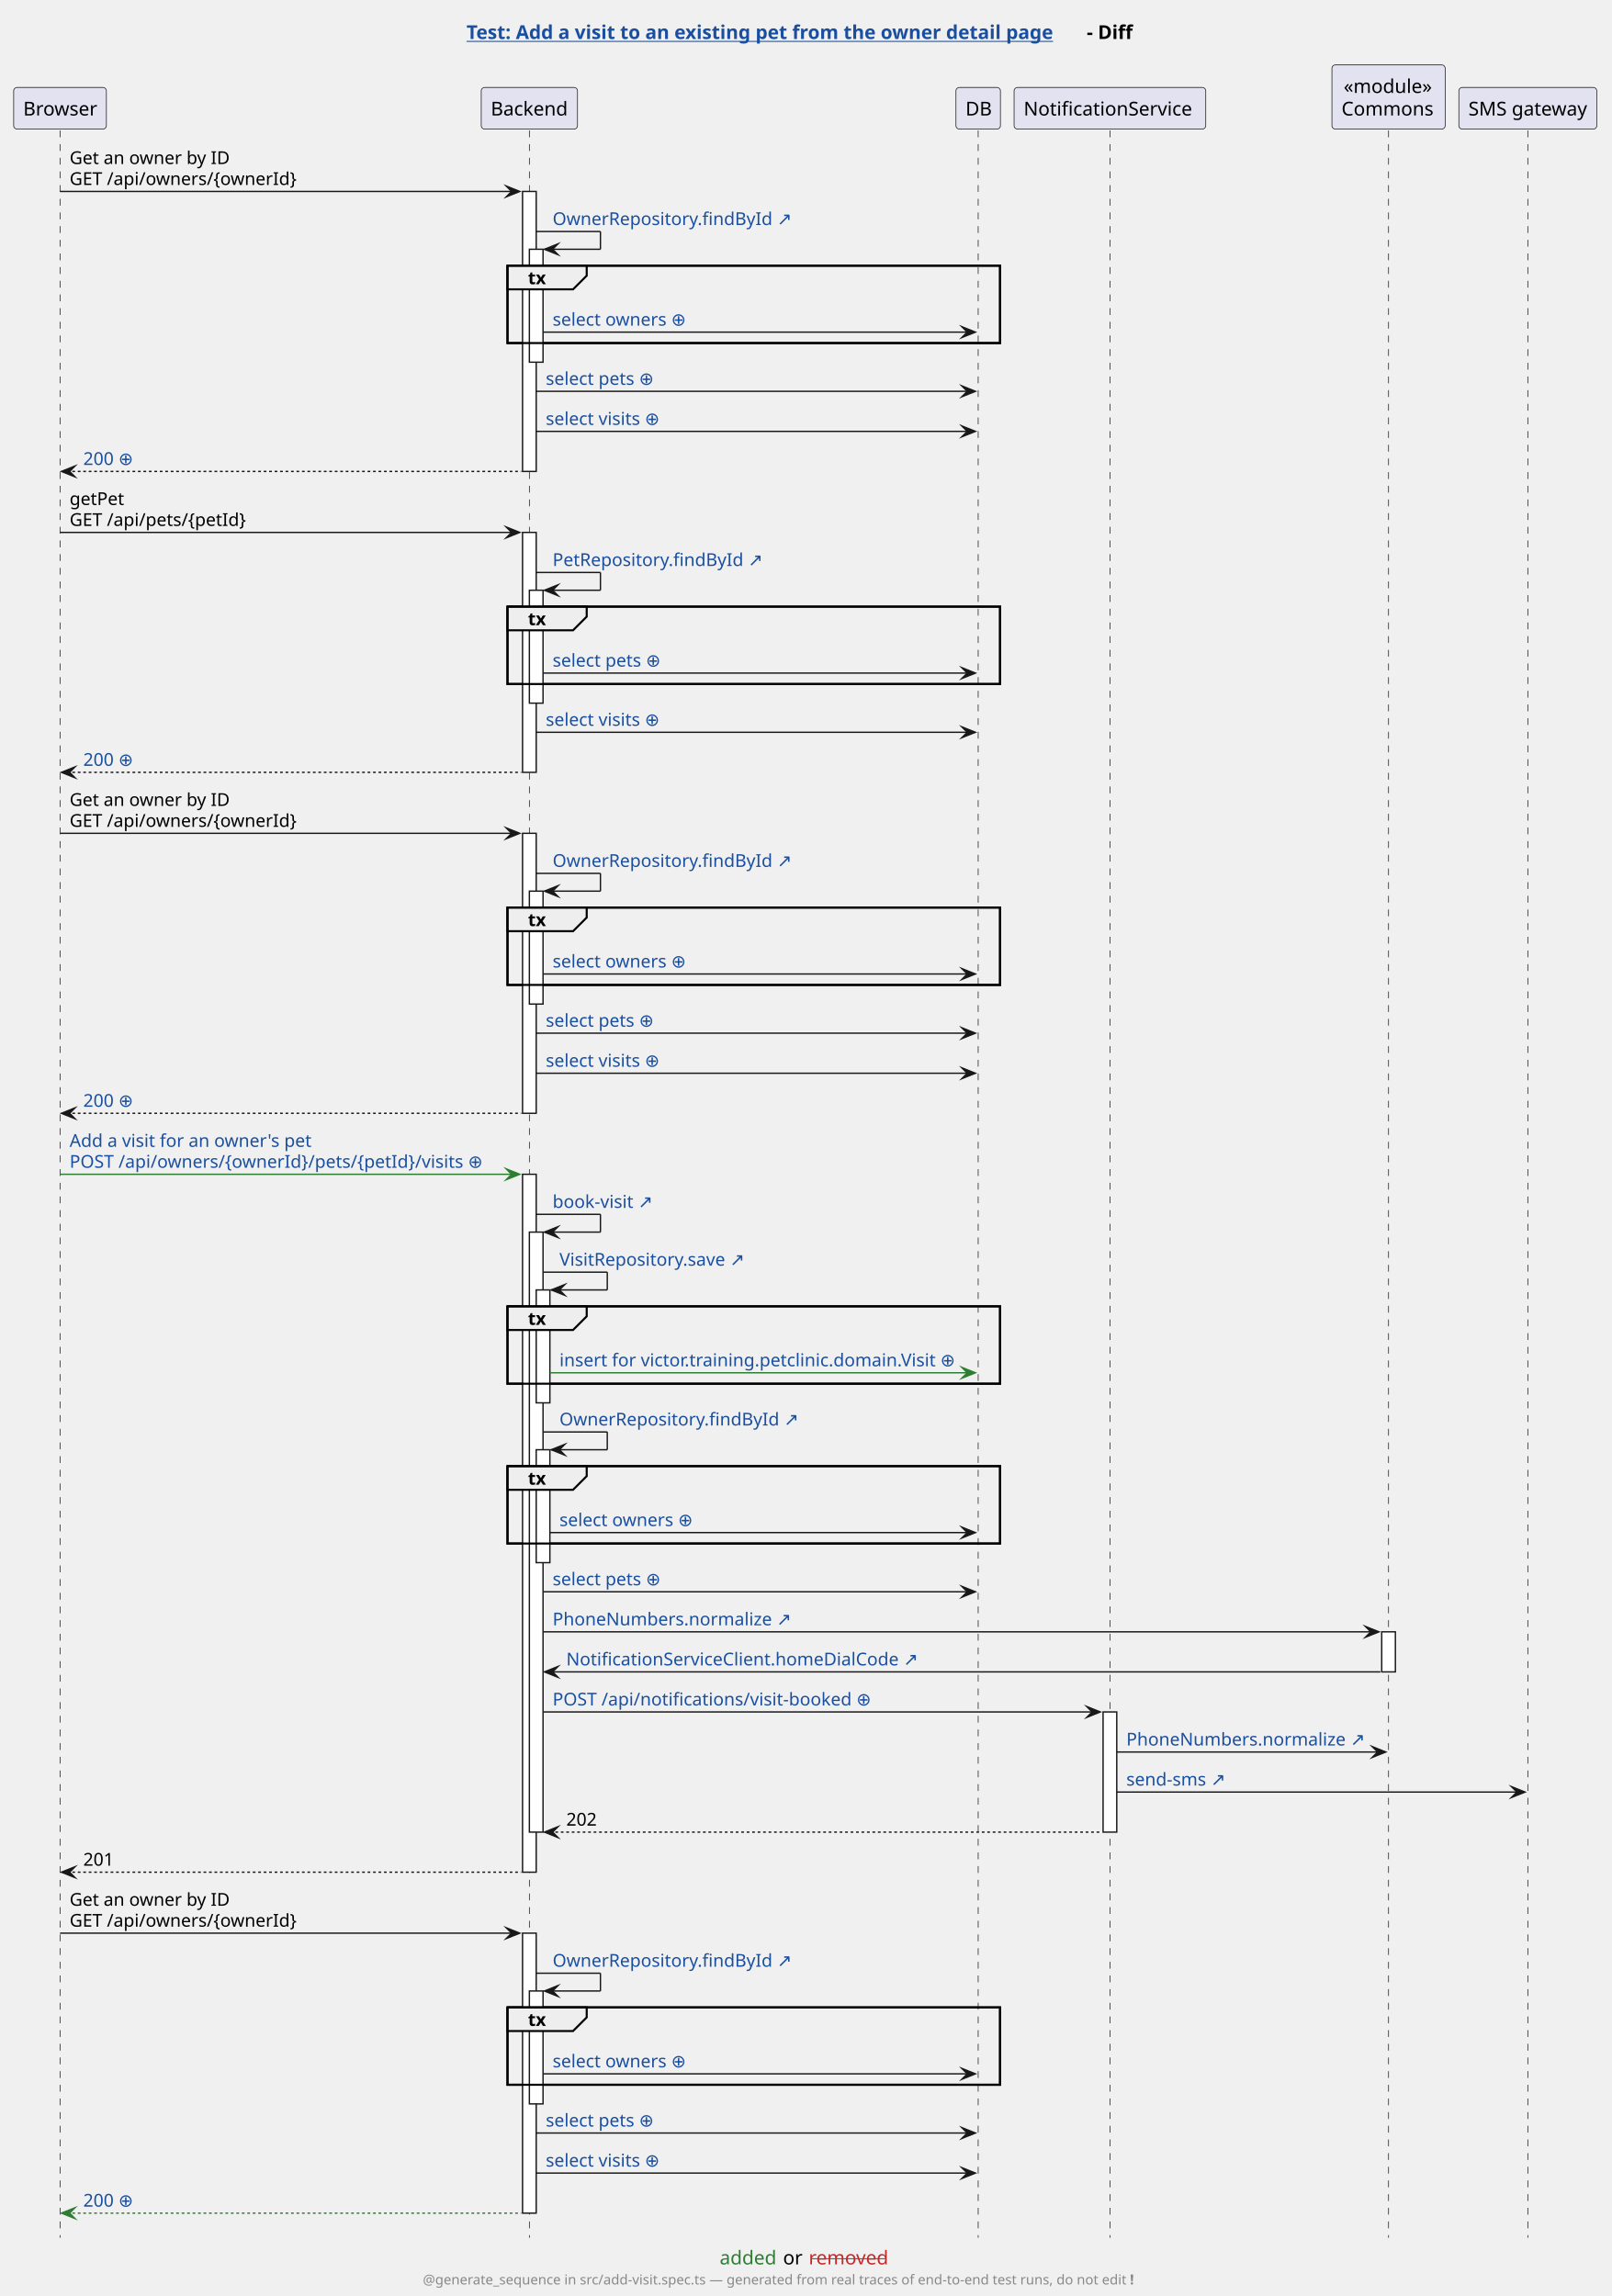
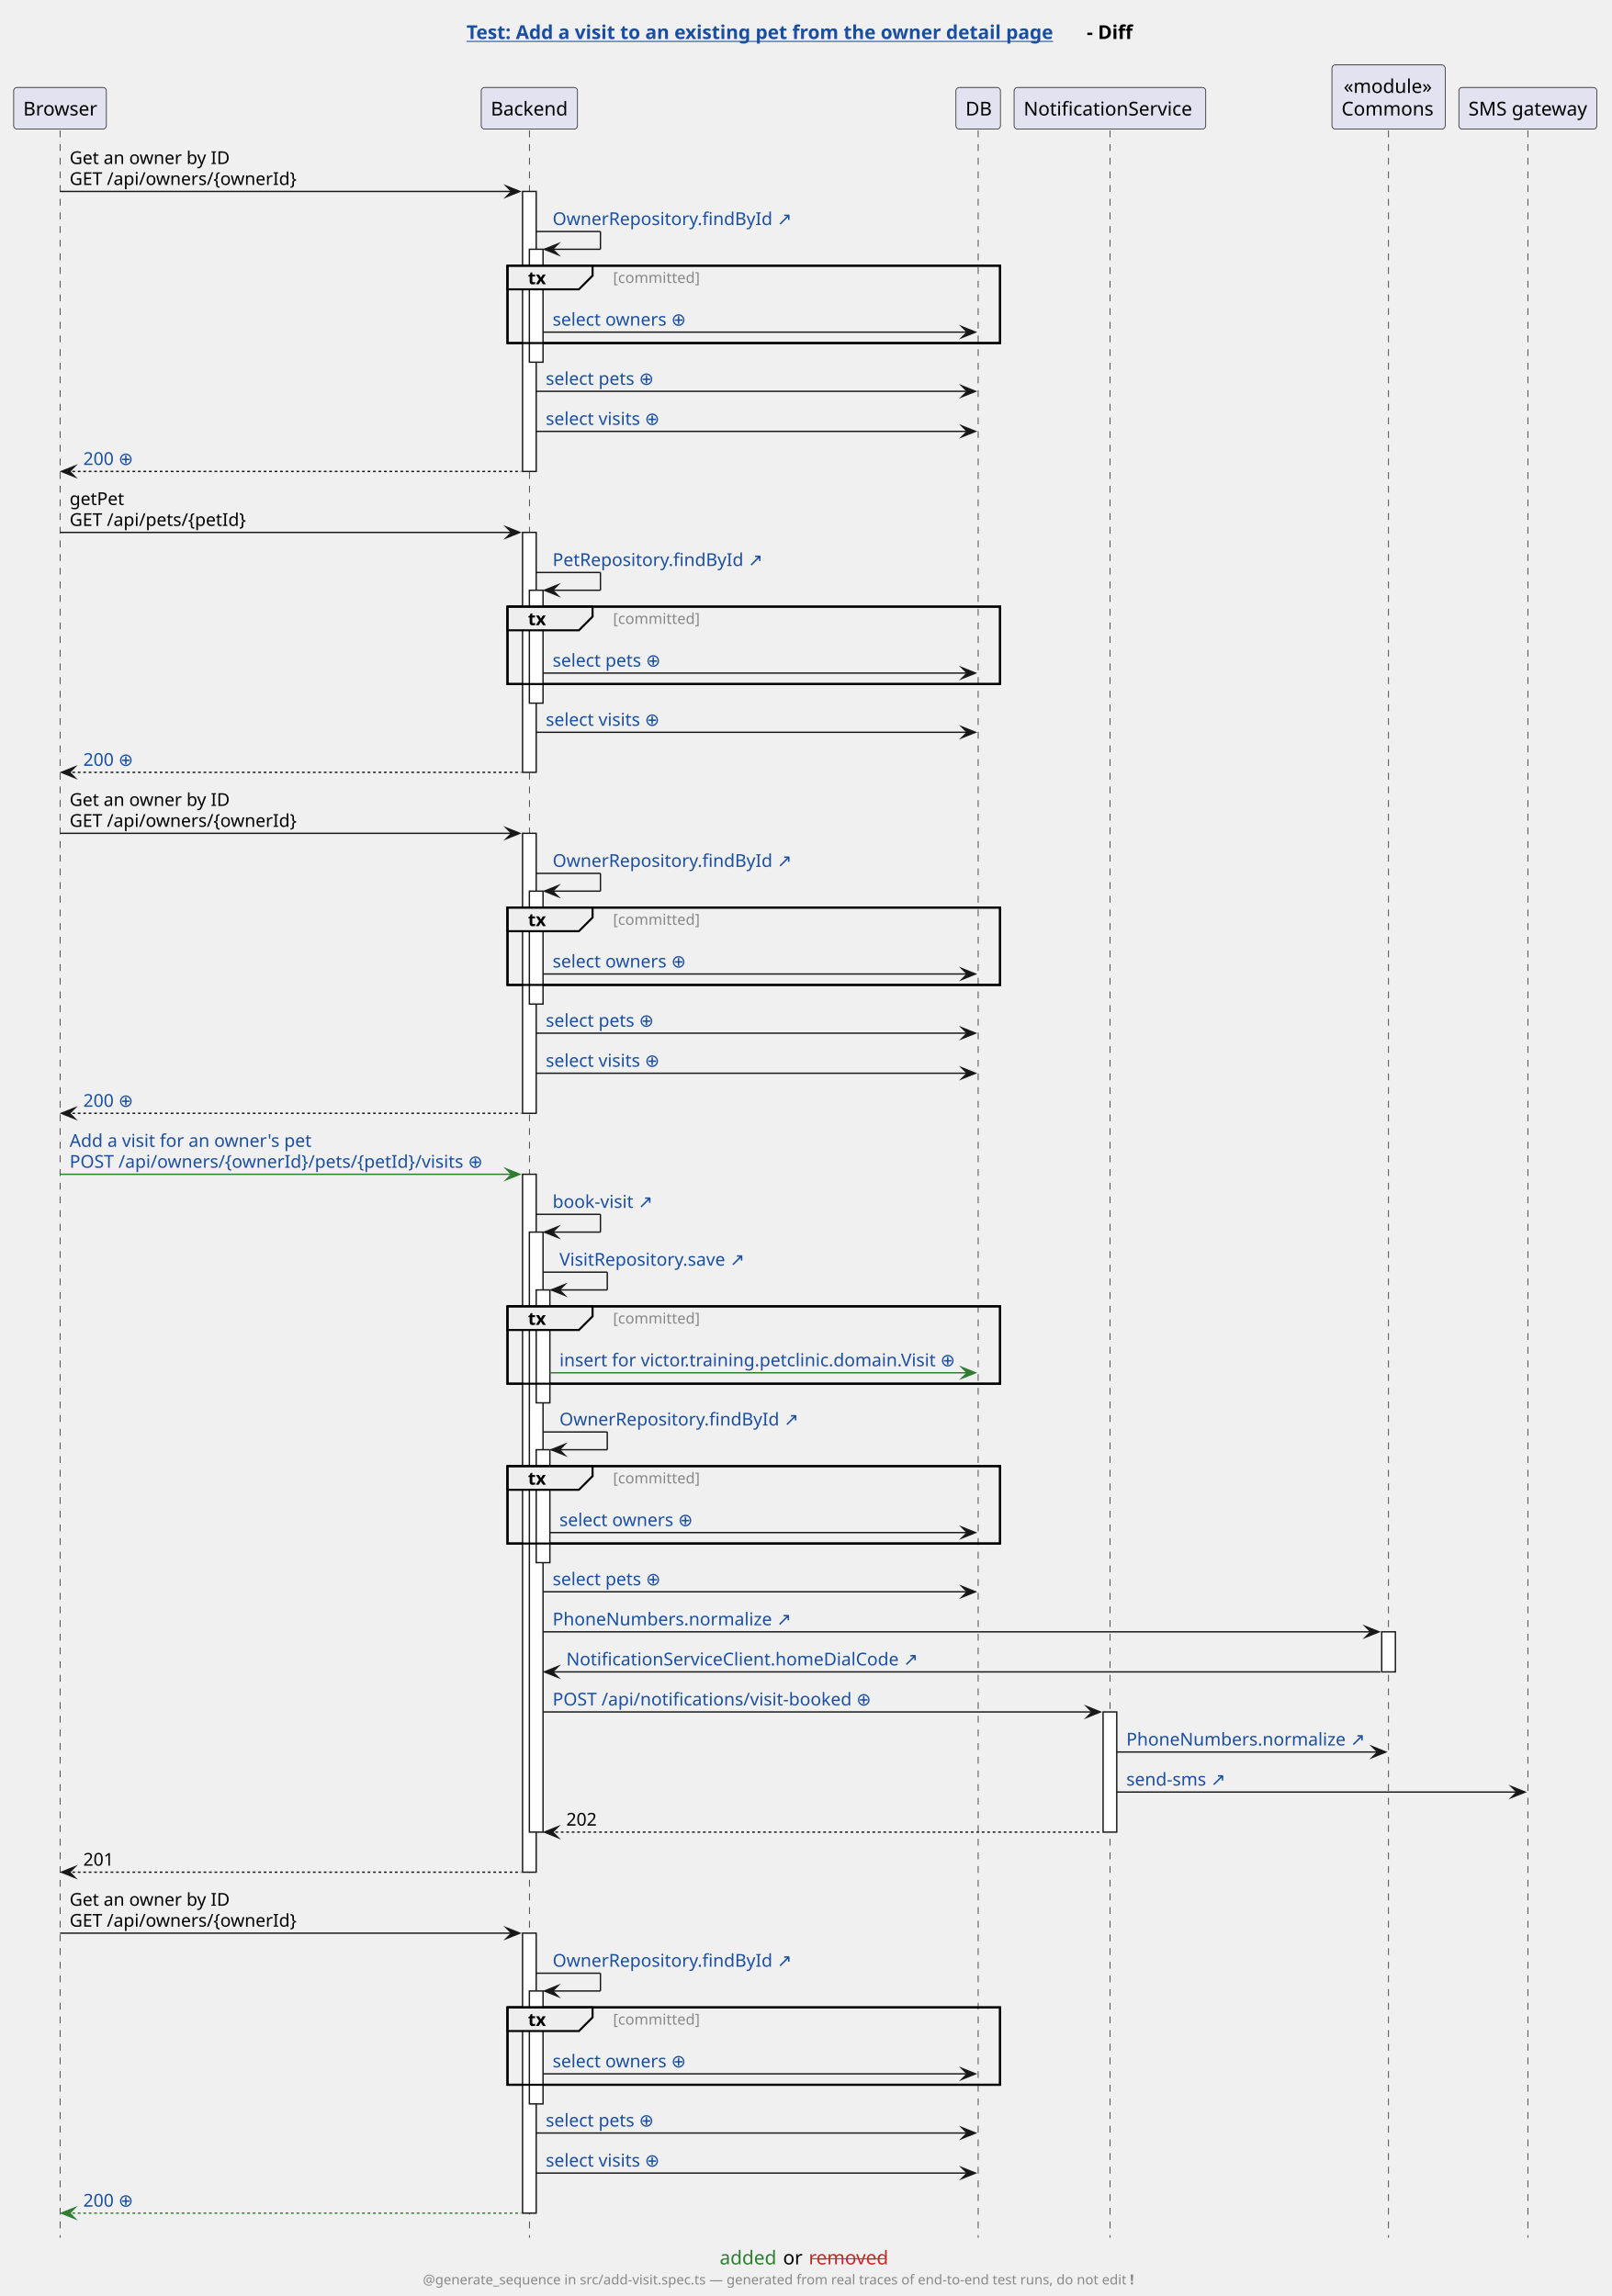
<svg xmlns="http://www.w3.org/2000/svg" xmlns:xlink="http://www.w3.org/1999/xlink" version="1.1" data-diagram-type="SEQUENCE" style="width:1179px;height:1680px;background:#FFFFFF;" width="1179px" height="1680px" viewBox="0 0 1179 1680" zoomAndPan="magnify" preserveAspectRatio="none" contentStyleType="text/css">
  <defs />
  <g font-family="sans-serif" lengthAdjust="spacing">
-     <g class="title" data-source-line="5">
+     <g class="title" data-source-line="7">
      <a target="_top" href="src://petclinic-test/src/add-visit.spec.ts:34" xlink:href="src://petclinic-test/src/add-visit.spec.ts:34" xlink:type="simple" xlink:actuate="onRequest" xlink:show="new" title="Click to open the test" xlink:title="Click to open the test">
        <text x="341.318" y="28.535" fill="#1A4FA0" font-size="14" textLength="449.142" font-weight="700" text-decoration="underline">Test: Add a visit to an existing pet from the owner detail page</text>
      </a>
      <text x="795.074" y="28.535" fill="#000" font-size="14" textLength="40.817" font-weight="700">- Diff</text>
    </g>
    <rect x="371.297" y="194.396" width="360.351" height="56.621" fill="none" style="stroke:#000;stroke-width:1.5;" />
    <rect x="371.297" y="443.881" width="360.351" height="56.621" fill="none" style="stroke:#000;stroke-width:1.5;" />
    <rect x="371.297" y="664.055" width="360.351" height="56.621" fill="none" style="stroke:#000;stroke-width:1.5;" />
    <rect x="371.297" y="955.85" width="360.351" height="56.621" fill="none" style="stroke:#000;stroke-width:1.5;" />
    <rect x="371.297" y="1072.781" width="360.351" height="56.621" fill="none" style="stroke:#000;stroke-width:1.5;" />
    <rect x="371.297" y="1468.818" width="360.351" height="56.621" fill="none" style="stroke:#000;stroke-width:1.5;" />
-     <g class="participant-lifeline" data-qualified-name="Browser" data-entity-uid="part1" id="part1-lifeline" data-source-line="7">
+     <g class="participant-lifeline" data-qualified-name="Browser" data-entity-uid="part1" id="part1-lifeline" data-source-line="9">
      <g>
        <rect x="40.417" y="95.465" width="8" height="1541.906" fill="#000" fill-opacity="0" />
        <line x1="43.917" y1="95.465" x2="43.917" y2="1637.371" style="stroke:#181818;stroke-width:0.5;stroke-dasharray:5,5;" />
      </g>
    </g>
-     <g class="participant-lifeline" data-qualified-name="Backend" data-entity-uid="part2" id="part2-lifeline" data-source-line="8">
+     <g class="participant-lifeline" data-qualified-name="Backend" data-entity-uid="part2" id="part2-lifeline" data-source-line="10">
      <g>
        <rect x="383.797" y="95.465" width="8" height="1541.906" fill="#000" fill-opacity="0" />
        <line x1="387.297" y1="95.465" x2="387.297" y2="1637.371" style="stroke:#181818;stroke-width:0.5;stroke-dasharray:5,5;" />
      </g>
    </g>
    <g>
      <rect x="382.297" y="140.086" width="10" height="204.863" fill="#FFF" style="stroke:#181818;stroke-width:1;" />
    </g>
    <g>
      <rect x="382.297" y="389.57" width="10" height="175.553" fill="#FFF" style="stroke:#181818;stroke-width:1;" />
    </g>
    <g>
      <rect x="382.297" y="609.744" width="10" height="204.863" fill="#FFF" style="stroke:#181818;stroke-width:1;" />
    </g>
    <g>
      <rect x="382.297" y="859.229" width="10" height="510.658" fill="#FFF" style="stroke:#181818;stroke-width:1;" />
    </g>
    <g>
      <rect x="382.297" y="1414.508" width="10" height="204.863" fill="#FFF" style="stroke:#181818;stroke-width:1;" />
    </g>
    <g>
      <rect x="387.297" y="182.396" width="10" height="82.621" fill="#FFF" style="stroke:#181818;stroke-width:1;" />
    </g>
    <g>
      <rect x="387.297" y="431.881" width="10" height="82.621" fill="#FFF" style="stroke:#181818;stroke-width:1;" />
    </g>
    <g>
      <rect x="387.297" y="652.055" width="10" height="82.621" fill="#FFF" style="stroke:#181818;stroke-width:1;" />
    </g>
    <g>
      <rect x="387.297" y="901.539" width="10" height="439.037" fill="#FFF" style="stroke:#181818;stroke-width:1;" />
    </g>
    <g>
      <rect x="387.297" y="1456.818" width="10" height="82.621" fill="#FFF" style="stroke:#181818;stroke-width:1;" />
    </g>
    <g>
      <rect x="392.297" y="943.85" width="10" height="82.621" fill="#FFF" style="stroke:#181818;stroke-width:1;" />
    </g>
    <g>
      <rect x="392.297" y="1060.781" width="10" height="82.621" fill="#FFF" style="stroke:#181818;stroke-width:1;" />
    </g>
-     <g class="participant-lifeline" data-qualified-name="DB" data-entity-uid="part3" id="part3-lifeline" data-source-line="9">
+     <g class="participant-lifeline" data-qualified-name="DB" data-entity-uid="part3" id="part3-lifeline" data-source-line="11">
      <g>
        <rect x="712.148" y="95.465" width="8" height="1541.906" fill="#000" fill-opacity="0" />
        <line x1="715.648" y1="95.465" x2="715.648" y2="1637.371" style="stroke:#181818;stroke-width:0.5;stroke-dasharray:5,5;" />
      </g>
    </g>
-     <g class="participant-lifeline" data-qualified-name="NotificationService" data-entity-uid="part4" id="part4-lifeline" data-source-line="10">
+     <g class="participant-lifeline" data-qualified-name="NotificationService" data-entity-uid="part4" id="part4-lifeline" data-source-line="12">
      <g>
        <rect x="808.53" y="95.465" width="8" height="1541.906" fill="#000" fill-opacity="0" />
        <line x1="812.03" y1="95.465" x2="812.03" y2="1637.371" style="stroke:#181818;stroke-width:0.5;stroke-dasharray:5,5;" />
      </g>
    </g>
    <g>
      <rect x="807.03" y="1252.645" width="10" height="87.932" fill="#FFF" style="stroke:#181818;stroke-width:1;" />
    </g>
-     <g class="participant-lifeline" data-qualified-name="Commons" data-entity-uid="part5" id="part5-lifeline" data-source-line="11">
+     <g class="participant-lifeline" data-qualified-name="Commons" data-entity-uid="part5" id="part5-lifeline" data-source-line="13">
      <g>
        <rect x="1012.385" y="95.465" width="8" height="1541.906" fill="#000" fill-opacity="0" />
        <line x1="1015.885" y1="95.465" x2="1015.885" y2="1637.371" style="stroke:#181818;stroke-width:0.5;stroke-dasharray:5,5;" />
      </g>
    </g>
    <g>
      <rect x="1010.885" y="1194.023" width="10" height="29.311" fill="#FFF" style="stroke:#181818;stroke-width:1;" />
    </g>
-     <g class="participant-lifeline" data-qualified-name="SMS gateway" data-entity-uid="part6" id="part6-lifeline" data-source-line="12">
+     <g class="participant-lifeline" data-qualified-name="SMS gateway" data-entity-uid="part6" id="part6-lifeline" data-source-line="14">
      <g>
        <rect x="1114.26" y="95.465" width="8" height="1541.906" fill="#000" fill-opacity="0" />
        <line x1="1117.76" y1="95.465" x2="1117.76" y2="1637.371" style="stroke:#181818;stroke-width:0.5;stroke-dasharray:5,5;" />
      </g>
    </g>
-     <g class="participant participant-head" data-qualified-name="Browser" data-entity-uid="part1" id="part1-head" data-source-line="7">
+     <g class="participant participant-head" data-qualified-name="Browser" data-entity-uid="part1" id="part1-head" data-source-line="9">
      <rect x="10" y="63.977" width="67.833" height="30.488" fill="#E2E2F0" style="stroke:#181818;stroke-width:0.5;" rx="2.5" ry="2.5" />
      <text x="17" y="84.512" fill="#000" font-size="14" textLength="53.833">Browser</text>
    </g>
-     <g class="participant participant-head" data-qualified-name="Backend" data-entity-uid="part2" id="part2-head" data-source-line="8">
+     <g class="participant participant-head" data-qualified-name="Backend" data-entity-uid="part2" id="part2-head" data-source-line="10">
      <rect x="352.078" y="63.977" width="70.438" height="30.488" fill="#E2E2F0" style="stroke:#181818;stroke-width:0.5;" rx="2.5" ry="2.5" />
      <text x="359.078" y="84.512" fill="#000" font-size="14" textLength="56.438">Backend</text>
    </g>
-     <g class="participant participant-head" data-qualified-name="DB" data-entity-uid="part3" id="part3-head" data-source-line="9">
+     <g class="participant participant-head" data-qualified-name="DB" data-entity-uid="part3" id="part3-head" data-source-line="11">
      <rect x="699.378" y="63.977" width="32.539" height="30.488" fill="#E2E2F0" style="stroke:#181818;stroke-width:0.5;" rx="2.5" ry="2.5" />
      <text x="706.378" y="84.512" fill="#000" font-size="14" textLength="18.539">DB</text>
    </g>
-     <g class="participant participant-head" data-qualified-name="NotificationService" data-entity-uid="part4" id="part4-head" data-source-line="10">
+     <g class="participant participant-head" data-qualified-name="NotificationService" data-entity-uid="part4" id="part4-head" data-source-line="12">
      <rect x="741.917" y="63.977" width="140.226" height="30.488" fill="#E2E2F0" style="stroke:#181818;stroke-width:0.5;" rx="2.5" ry="2.5" />
      <text x="748.917" y="84.512" fill="#000" font-size="14" textLength="126.226">NotificationService</text>
    </g>
-     <g class="participant participant-head" data-qualified-name="Commons" data-entity-uid="part5" id="part5-head" data-source-line="11">
+     <g class="participant participant-head" data-qualified-name="Commons" data-entity-uid="part5" id="part5-head" data-source-line="13">
      <rect x="974.459" y="47.488" width="82.852" height="46.977" fill="#E2E2F0" style="stroke:#181818;stroke-width:0.5;" rx="2.5" ry="2.5" />
      <text x="983.042" y="68.023" fill="#000" font-size="14" textLength="65.687">«module»</text>
      <text x="981.459" y="84.512" fill="#000" font-size="14" textLength="68.852">Commons</text>
    </g>
-     <g class="participant participant-head" data-qualified-name="SMS gateway" data-entity-uid="part6" id="part6-head" data-source-line="12">
+     <g class="participant participant-head" data-qualified-name="SMS gateway" data-entity-uid="part6" id="part6-head" data-source-line="14">
      <rect x="1067.311" y="63.977" width="100.898" height="30.488" fill="#E2E2F0" style="stroke:#181818;stroke-width:0.5;" rx="2.5" ry="2.5" />
      <text x="1074.311" y="84.512" fill="#000" font-size="14" textLength="86.898">SMS gateway</text>
    </g>
-     <g class="message" data-entity-1="part1" data-entity-2="part2" id="msg1" data-source-line="13">
+     <g class="message" data-entity-1="part1" data-entity-2="part2" id="msg1" data-source-line="15">
      <polygon points="370.297,136.086,380.297,140.086,370.297,144.086,374.297,140.086" fill="#181818" style="stroke:#181818;stroke-width:1;stroke-linejoin:miter;stroke-miterlimit:10;" />
      <line x1="43.917" y1="140.086" x2="376.297" y2="140.086" style="stroke:#181818;stroke-width:1;" />
      <text x="50.917" y="120.033" fill="#000" font-size="13" textLength="120.288">Get an owner by ID</text>
      <text x="50.917" y="135.344" fill="#000" font-size="13" textLength="172.618">GET /api/owners/{ownerId}</text>
    </g>
-     <g class="message" data-entity-1="part2" data-entity-2="part2" id="msg2" data-source-line="15">
+     <g class="message" data-entity-1="part2" data-entity-2="part2" id="msg2" data-source-line="17">
      <line x1="392.297" y1="169.396" x2="439.297" y2="169.396" style="stroke:#181818;stroke-width:1;" />
      <line x1="439.297" y1="169.396" x2="439.297" y2="182.396" style="stroke:#181818;stroke-width:1;" />
      <line x1="398.297" y1="182.396" x2="439.297" y2="182.396" style="stroke:#181818;stroke-width:1;" />
      <polygon points="408.297,178.396,398.297,182.396,408.297,186.396,404.297,182.396" fill="#181818" style="stroke:#181818;stroke-width:1;stroke-linejoin:miter;stroke-miterlimit:10;" />
      <a target="_top" href="src://petclinic-backend/src/main/java/victor/training/petclinic/repository/OwnerRepository.java:14" xlink:href="src://petclinic-backend/src/main/java/victor/training/petclinic/repository/OwnerRepository.java:14" xlink:type="simple" xlink:actuate="onRequest" xlink:show="new" title="Click to open OwnerRepository.findById" xlink:title="Click to open OwnerRepository.findById">
        <text x="404.297" y="164.654" fill="#1A4FA0" font-size="13" textLength="179.931">OwnerRepository.findById ↗</text>
      </a>
    </g>
-     <path d="M371.297,194.396 L429.246,194.396 L429.246,201.707 L419.246,211.707 L371.297,211.707 L371.297,194.396" style="stroke:#000;stroke-width:1.5;" fill="#EEE" />
+     <path d="M371.297,194.396 L433.531,194.396 L433.531,201.707 L423.531,211.707 L371.297,211.707 L371.297,194.396" style="stroke:#000;stroke-width:1.5;" fill="#EEE" />
    <rect x="371.297" y="194.396" width="360.351" height="56.621" fill="none" style="stroke:#000;stroke-width:1.5;" />
    <text x="386.297" y="207.965" fill="#000" font-size="13" textLength="12.949" font-weight="700">tx</text>
-     <g class="message" data-entity-1="part2" data-entity-2="part3" id="msg3" data-source-line="18">
+     <text x="448.531" y="207.031" fill="#888" font-size="11" textLength="64.544">[committed]</text>
+     <g class="message" data-entity-1="part2" data-entity-2="part3" id="msg3" data-source-line="20">
      <polygon points="703.648,239.018,713.648,243.018,703.648,247.018,707.648,243.018" fill="#181818" style="stroke:#181818;stroke-width:1;stroke-linejoin:miter;stroke-miterlimit:10;" />
      <line x1="397.297" y1="243.018" x2="709.648" y2="243.018" style="stroke:#181818;stroke-width:1;" />
      <a target="_top" href="genseq://0x8aana" xlink:href="genseq://0x8aana" xlink:type="simple" xlink:actuate="onRequest" xlink:show="new" title="Click for the statement behind this call" xlink:title="Click for the statement behind this call">
        <text x="404.297" y="238.275" fill="#1A4FA0" font-size="13" textLength="99.284">select owners ⊕</text>
      </a>
    </g>
-     <g class="message" data-entity-1="part2" data-entity-2="part3" id="msg4" data-source-line="21">
+     <g class="message" data-entity-1="part2" data-entity-2="part3" id="msg4" data-source-line="23">
      <polygon points="703.648,282.328,713.648,286.328,703.648,290.328,707.648,286.328" fill="#181818" style="stroke:#181818;stroke-width:1;stroke-linejoin:miter;stroke-miterlimit:10;" />
      <line x1="392.297" y1="286.328" x2="709.648" y2="286.328" style="stroke:#181818;stroke-width:1;" />
      <a target="_top" href="genseq://18567ho" xlink:href="genseq://18567ho" xlink:type="simple" xlink:actuate="onRequest" xlink:show="new" title="Click for the statement behind this call" xlink:title="Click for the statement behind this call">
        <text x="399.297" y="281.586" fill="#1A4FA0" font-size="13" textLength="80.939">select pets ⊕</text>
      </a>
    </g>
-     <g class="message" data-entity-1="part2" data-entity-2="part3" id="msg5" data-source-line="22">
+     <g class="message" data-entity-1="part2" data-entity-2="part3" id="msg5" data-source-line="24">
      <polygon points="703.648,311.639,713.648,315.639,703.648,319.639,707.648,315.639" fill="#181818" style="stroke:#181818;stroke-width:1;stroke-linejoin:miter;stroke-miterlimit:10;" />
      <line x1="392.297" y1="315.639" x2="709.648" y2="315.639" style="stroke:#181818;stroke-width:1;" />
      <a target="_top" href="genseq://13apewa" xlink:href="genseq://13apewa" xlink:type="simple" xlink:actuate="onRequest" xlink:show="new" title="Click for the statement behind this call" xlink:title="Click for the statement behind this call">
        <text x="399.297" y="310.896" fill="#1A4FA0" font-size="13" textLength="86.385">select visits ⊕</text>
      </a>
    </g>
-     <g class="message" data-entity-1="part2" data-entity-2="part1" id="msg6" data-source-line="23">
+     <g class="message" data-entity-1="part2" data-entity-2="part1" id="msg6" data-source-line="25">
      <polygon points="54.917,340.949,44.917,344.949,54.917,348.949,50.917,344.949" fill="#181818" style="stroke:#181818;stroke-width:1;stroke-linejoin:miter;stroke-miterlimit:10;" />
      <line x1="48.917" y1="344.949" x2="381.297" y2="344.949" style="stroke:#181818;stroke-width:1;stroke-dasharray:2,2;" />
      <a target="_top" href="genseq://0zavcxa" xlink:href="genseq://0zavcxa" xlink:type="simple" xlink:actuate="onRequest" xlink:show="new" title="Click for this call’s JSON body" xlink:title="Click for this call’s JSON body">
        <text x="60.917" y="340.207" fill="#1A4FA0" font-size="13" textLength="38.181">200 ⊕</text>
      </a>
    </g>
-     <g class="message" data-entity-1="part1" data-entity-2="part2" id="msg7" data-source-line="25">
+     <g class="message" data-entity-1="part1" data-entity-2="part2" id="msg7" data-source-line="27">
      <polygon points="370.297,385.57,380.297,389.57,370.297,393.57,374.297,389.57" fill="#181818" style="stroke:#181818;stroke-width:1;stroke-linejoin:miter;stroke-miterlimit:10;" />
      <line x1="43.917" y1="389.57" x2="376.297" y2="389.57" style="stroke:#181818;stroke-width:1;" />
      <text x="50.917" y="369.518" fill="#000" font-size="13" textLength="39.501">getPet</text>
      <text x="50.917" y="384.828" fill="#000" font-size="13" textLength="135.929">GET /api/pets/{petId}</text>
    </g>
-     <g class="message" data-entity-1="part2" data-entity-2="part2" id="msg8" data-source-line="27">
+     <g class="message" data-entity-1="part2" data-entity-2="part2" id="msg8" data-source-line="29">
      <line x1="392.297" y1="418.881" x2="439.297" y2="418.881" style="stroke:#181818;stroke-width:1;" />
      <line x1="439.297" y1="418.881" x2="439.297" y2="431.881" style="stroke:#181818;stroke-width:1;" />
      <line x1="398.297" y1="431.881" x2="439.297" y2="431.881" style="stroke:#181818;stroke-width:1;" />
      <polygon points="408.297,427.881,398.297,431.881,408.297,435.881,404.297,431.881" fill="#181818" style="stroke:#181818;stroke-width:1;stroke-linejoin:miter;stroke-miterlimit:10;" />
      <a target="_top" href="src://petclinic-backend/src/main/java/victor/training/petclinic/repository/PetRepository.java:16" xlink:href="src://petclinic-backend/src/main/java/victor/training/petclinic/repository/PetRepository.java:16" xlink:type="simple" xlink:actuate="onRequest" xlink:show="new" title="Click to open PetRepository.findById" xlink:title="Click to open PetRepository.findById">
        <text x="404.297" y="414.139" fill="#1A4FA0" font-size="13" textLength="158.476">PetRepository.findById ↗</text>
      </a>
    </g>
-     <path d="M371.297,443.881 L429.246,443.881 L429.246,451.191 L419.246,461.191 L371.297,461.191 L371.297,443.881" style="stroke:#000;stroke-width:1.5;" fill="#EEE" />
+     <path d="M371.297,443.881 L433.531,443.881 L433.531,451.191 L423.531,461.191 L371.297,461.191 L371.297,443.881" style="stroke:#000;stroke-width:1.5;" fill="#EEE" />
    <rect x="371.297" y="443.881" width="360.351" height="56.621" fill="none" style="stroke:#000;stroke-width:1.5;" />
    <text x="386.297" y="457.449" fill="#000" font-size="13" textLength="12.949" font-weight="700">tx</text>
-     <g class="message" data-entity-1="part2" data-entity-2="part3" id="msg9" data-source-line="30">
+     <text x="448.531" y="456.516" fill="#888" font-size="11" textLength="64.544">[committed]</text>
+     <g class="message" data-entity-1="part2" data-entity-2="part3" id="msg9" data-source-line="32">
      <polygon points="703.648,488.502,713.648,492.502,703.648,496.502,707.648,492.502" fill="#181818" style="stroke:#181818;stroke-width:1;stroke-linejoin:miter;stroke-miterlimit:10;" />
      <line x1="397.297" y1="492.502" x2="709.648" y2="492.502" style="stroke:#181818;stroke-width:1;" />
      <a target="_top" href="genseq://0y7w2ps" xlink:href="genseq://0y7w2ps" xlink:type="simple" xlink:actuate="onRequest" xlink:show="new" title="Click for the statement behind this call" xlink:title="Click for the statement behind this call">
        <text x="404.297" y="487.76" fill="#1A4FA0" font-size="13" textLength="80.939">select pets ⊕</text>
      </a>
    </g>
-     <g class="message" data-entity-1="part2" data-entity-2="part3" id="msg10" data-source-line="33">
+     <g class="message" data-entity-1="part2" data-entity-2="part3" id="msg10" data-source-line="35">
      <polygon points="703.648,531.813,713.648,535.813,703.648,539.813,707.648,535.813" fill="#181818" style="stroke:#181818;stroke-width:1;stroke-linejoin:miter;stroke-miterlimit:10;" />
      <line x1="392.297" y1="535.813" x2="709.648" y2="535.813" style="stroke:#181818;stroke-width:1;" />
      <a target="_top" href="genseq://13apewa" xlink:href="genseq://13apewa" xlink:type="simple" xlink:actuate="onRequest" xlink:show="new" title="Click for the statement behind this call" xlink:title="Click for the statement behind this call">
        <text x="399.297" y="531.07" fill="#1A4FA0" font-size="13" textLength="86.385">select visits ⊕</text>
      </a>
    </g>
-     <g class="message" data-entity-1="part2" data-entity-2="part1" id="msg11" data-source-line="34">
+     <g class="message" data-entity-1="part2" data-entity-2="part1" id="msg11" data-source-line="36">
      <polygon points="54.917,561.123,44.917,565.123,54.917,569.123,50.917,565.123" fill="#181818" style="stroke:#181818;stroke-width:1;stroke-linejoin:miter;stroke-miterlimit:10;" />
      <line x1="48.917" y1="565.123" x2="381.297" y2="565.123" style="stroke:#181818;stroke-width:1;stroke-dasharray:2,2;" />
      <a target="_top" href="genseq://01mmlgx" xlink:href="genseq://01mmlgx" xlink:type="simple" xlink:actuate="onRequest" xlink:show="new" title="Click for this call’s JSON body" xlink:title="Click for this call’s JSON body">
        <text x="60.917" y="560.381" fill="#1A4FA0" font-size="13" textLength="38.181">200 ⊕</text>
      </a>
    </g>
-     <g class="message" data-entity-1="part1" data-entity-2="part2" id="msg12" data-source-line="36">
+     <g class="message" data-entity-1="part1" data-entity-2="part2" id="msg12" data-source-line="38">
      <polygon points="370.297,605.744,380.297,609.744,370.297,613.744,374.297,609.744" fill="#181818" style="stroke:#181818;stroke-width:1;stroke-linejoin:miter;stroke-miterlimit:10;" />
      <line x1="43.917" y1="609.744" x2="376.297" y2="609.744" style="stroke:#181818;stroke-width:1;" />
      <text x="50.917" y="589.691" fill="#000" font-size="13" textLength="120.288">Get an owner by ID</text>
      <text x="50.917" y="605.002" fill="#000" font-size="13" textLength="172.618">GET /api/owners/{ownerId}</text>
    </g>
-     <g class="message" data-entity-1="part2" data-entity-2="part2" id="msg13" data-source-line="38">
+     <g class="message" data-entity-1="part2" data-entity-2="part2" id="msg13" data-source-line="40">
      <line x1="392.297" y1="639.055" x2="439.297" y2="639.055" style="stroke:#181818;stroke-width:1;" />
      <line x1="439.297" y1="639.055" x2="439.297" y2="652.055" style="stroke:#181818;stroke-width:1;" />
      <line x1="398.297" y1="652.055" x2="439.297" y2="652.055" style="stroke:#181818;stroke-width:1;" />
      <polygon points="408.297,648.055,398.297,652.055,408.297,656.055,404.297,652.055" fill="#181818" style="stroke:#181818;stroke-width:1;stroke-linejoin:miter;stroke-miterlimit:10;" />
      <a target="_top" href="src://petclinic-backend/src/main/java/victor/training/petclinic/repository/OwnerRepository.java:14" xlink:href="src://petclinic-backend/src/main/java/victor/training/petclinic/repository/OwnerRepository.java:14" xlink:type="simple" xlink:actuate="onRequest" xlink:show="new" title="Click to open OwnerRepository.findById" xlink:title="Click to open OwnerRepository.findById">
        <text x="404.297" y="634.313" fill="#1A4FA0" font-size="13" textLength="179.931">OwnerRepository.findById ↗</text>
      </a>
    </g>
-     <path d="M371.297,664.055 L429.246,664.055 L429.246,671.365 L419.246,681.365 L371.297,681.365 L371.297,664.055" style="stroke:#000;stroke-width:1.5;" fill="#EEE" />
+     <path d="M371.297,664.055 L433.531,664.055 L433.531,671.365 L423.531,681.365 L371.297,681.365 L371.297,664.055" style="stroke:#000;stroke-width:1.5;" fill="#EEE" />
    <rect x="371.297" y="664.055" width="360.351" height="56.621" fill="none" style="stroke:#000;stroke-width:1.5;" />
    <text x="386.297" y="677.623" fill="#000" font-size="13" textLength="12.949" font-weight="700">tx</text>
-     <g class="message" data-entity-1="part2" data-entity-2="part3" id="msg14" data-source-line="41">
+     <text x="448.531" y="676.689" fill="#888" font-size="11" textLength="64.544">[committed]</text>
+     <g class="message" data-entity-1="part2" data-entity-2="part3" id="msg14" data-source-line="43">
      <polygon points="703.648,708.676,713.648,712.676,703.648,716.676,707.648,712.676" fill="#181818" style="stroke:#181818;stroke-width:1;stroke-linejoin:miter;stroke-miterlimit:10;" />
      <line x1="397.297" y1="712.676" x2="709.648" y2="712.676" style="stroke:#181818;stroke-width:1;" />
      <a target="_top" href="genseq://0x8aana" xlink:href="genseq://0x8aana" xlink:type="simple" xlink:actuate="onRequest" xlink:show="new" title="Click for the statement behind this call" xlink:title="Click for the statement behind this call">
        <text x="404.297" y="707.934" fill="#1A4FA0" font-size="13" textLength="99.284">select owners ⊕</text>
      </a>
    </g>
-     <g class="message" data-entity-1="part2" data-entity-2="part3" id="msg15" data-source-line="44">
+     <g class="message" data-entity-1="part2" data-entity-2="part3" id="msg15" data-source-line="46">
      <polygon points="703.648,751.986,713.648,755.986,703.648,759.986,707.648,755.986" fill="#181818" style="stroke:#181818;stroke-width:1;stroke-linejoin:miter;stroke-miterlimit:10;" />
      <line x1="392.297" y1="755.986" x2="709.648" y2="755.986" style="stroke:#181818;stroke-width:1;" />
      <a target="_top" href="genseq://18567ho" xlink:href="genseq://18567ho" xlink:type="simple" xlink:actuate="onRequest" xlink:show="new" title="Click for the statement behind this call" xlink:title="Click for the statement behind this call">
        <text x="399.297" y="751.244" fill="#1A4FA0" font-size="13" textLength="80.939">select pets ⊕</text>
      </a>
    </g>
-     <g class="message" data-entity-1="part2" data-entity-2="part3" id="msg16" data-source-line="45">
+     <g class="message" data-entity-1="part2" data-entity-2="part3" id="msg16" data-source-line="47">
      <polygon points="703.648,781.297,713.648,785.297,703.648,789.297,707.648,785.297" fill="#181818" style="stroke:#181818;stroke-width:1;stroke-linejoin:miter;stroke-miterlimit:10;" />
      <line x1="392.297" y1="785.297" x2="709.648" y2="785.297" style="stroke:#181818;stroke-width:1;" />
      <a target="_top" href="genseq://13apewa" xlink:href="genseq://13apewa" xlink:type="simple" xlink:actuate="onRequest" xlink:show="new" title="Click for the statement behind this call" xlink:title="Click for the statement behind this call">
        <text x="399.297" y="780.555" fill="#1A4FA0" font-size="13" textLength="86.385">select visits ⊕</text>
      </a>
    </g>
-     <g class="message" data-entity-1="part2" data-entity-2="part1" id="msg17" data-source-line="46">
+     <g class="message" data-entity-1="part2" data-entity-2="part1" id="msg17" data-source-line="48">
      <polygon points="54.917,810.607,44.917,814.607,54.917,818.607,50.917,814.607" fill="#181818" style="stroke:#181818;stroke-width:1;stroke-linejoin:miter;stroke-miterlimit:10;" />
      <line x1="48.917" y1="814.607" x2="381.297" y2="814.607" style="stroke:#181818;stroke-width:1;stroke-dasharray:2,2;" />
      <a target="_top" href="genseq://0zavcxa" xlink:href="genseq://0zavcxa" xlink:type="simple" xlink:actuate="onRequest" xlink:show="new" title="Click for this call’s JSON body" xlink:title="Click for this call’s JSON body">
        <text x="60.917" y="809.865" fill="#1A4FA0" font-size="13" textLength="38.181">200 ⊕</text>
      </a>
    </g>
-     <g class="message" data-entity-1="part1" data-entity-2="part2" id="msg18" data-source-line="48">
+     <g class="message" data-entity-1="part1" data-entity-2="part2" id="msg18" data-source-line="50">
      <polygon points="370.297,855.229,380.297,859.229,370.297,863.229,374.297,859.229" fill="#2E7D32" style="stroke:#2E7D32;stroke-width:1;stroke-linejoin:miter;stroke-miterlimit:10;" />
      <line x1="43.917" y1="859.229" x2="376.297" y2="859.229" style="stroke:#2E7D32;stroke-width:1;" />
      <a target="_top" href="genseq://02x9q5w" xlink:href="genseq://02x9q5w" xlink:type="simple" xlink:actuate="onRequest" xlink:show="new" title="Click for this call’s JSON body" xlink:title="Click for this call’s JSON body">
        <text x="50.917" y="839.176" fill="#1A4FA0" font-size="13" textLength="184.78">Add a visit for an owner's pet</text>
      </a>
      <a target="_top" href="genseq://02x9q5w" xlink:href="genseq://02x9q5w" xlink:type="simple" xlink:actuate="onRequest" xlink:show="new" title="Click for this call’s JSON body" xlink:title="Click for this call’s JSON body">
        <text x="50.917" y="854.486" fill="#1A4FA0" font-size="13" textLength="314.38">POST /api/owners/{ownerId}/pets/{petId}/visits ⊕</text>
      </a>
    </g>
-     <g class="message" data-entity-1="part2" data-entity-2="part2" id="msg19" data-source-line="50">
+     <g class="message" data-entity-1="part2" data-entity-2="part2" id="msg19" data-source-line="52">
      <line x1="392.297" y1="888.539" x2="439.297" y2="888.539" style="stroke:#181818;stroke-width:1;" />
      <line x1="439.297" y1="888.539" x2="439.297" y2="901.539" style="stroke:#181818;stroke-width:1;" />
      <line x1="398.297" y1="901.539" x2="439.297" y2="901.539" style="stroke:#181818;stroke-width:1;" />
      <polygon points="408.297,897.539,398.297,901.539,408.297,905.539,404.297,901.539" fill="#181818" style="stroke:#181818;stroke-width:1;stroke-linejoin:miter;stroke-miterlimit:10;" />
      <a target="_top" href="src://petclinic-backend/src/main/java/victor/training/petclinic/rest/OwnerRestController.java:183" xlink:href="src://petclinic-backend/src/main/java/victor/training/petclinic/rest/OwnerRestController.java:183" xlink:type="simple" xlink:actuate="onRequest" xlink:show="new" title="Click to open OwnerRestController.bookVisit" xlink:title="Click to open OwnerRestController.bookVisit">
        <text x="404.297" y="883.797" fill="#1A4FA0" font-size="13" textLength="82.12">book-visit ↗</text>
      </a>
    </g>
-     <g class="message" data-entity-1="part2" data-entity-2="part2" id="msg20" data-source-line="52">
+     <g class="message" data-entity-1="part2" data-entity-2="part2" id="msg20" data-source-line="54">
      <line x1="397.297" y1="930.85" x2="444.297" y2="930.85" style="stroke:#181818;stroke-width:1;" />
      <line x1="444.297" y1="930.85" x2="444.297" y2="943.85" style="stroke:#181818;stroke-width:1;" />
      <line x1="403.297" y1="943.85" x2="444.297" y2="943.85" style="stroke:#181818;stroke-width:1;" />
      <polygon points="413.297,939.85,403.297,943.85,413.297,947.85,409.297,943.85" fill="#181818" style="stroke:#181818;stroke-width:1;stroke-linejoin:miter;stroke-miterlimit:10;" />
      <a target="_top" href="src://petclinic-backend/src/main/java/victor/training/petclinic/repository/VisitRepository.java:16" xlink:href="src://petclinic-backend/src/main/java/victor/training/petclinic/repository/VisitRepository.java:16" xlink:type="simple" xlink:actuate="onRequest" xlink:show="new" title="Click to open VisitRepository.save" xlink:title="Click to open VisitRepository.save">
        <text x="409.297" y="926.107" fill="#1A4FA0" font-size="13" textLength="143.482">VisitRepository.save ↗</text>
      </a>
    </g>
-     <path d="M371.297,955.85 L429.246,955.85 L429.246,963.16 L419.246,973.16 L371.297,973.16 L371.297,955.85" style="stroke:#000;stroke-width:1.5;" fill="#EEE" />
+     <path d="M371.297,955.85 L433.531,955.85 L433.531,963.16 L423.531,973.16 L371.297,973.16 L371.297,955.85" style="stroke:#000;stroke-width:1.5;" fill="#EEE" />
    <rect x="371.297" y="955.85" width="360.351" height="56.621" fill="none" style="stroke:#000;stroke-width:1.5;" />
    <text x="386.297" y="969.418" fill="#000" font-size="13" textLength="12.949" font-weight="700">tx</text>
-     <g class="message" data-entity-1="part2" data-entity-2="part3" id="msg21" data-source-line="55">
+     <text x="448.531" y="968.484" fill="#888" font-size="11" textLength="64.544">[committed]</text>
+     <g class="message" data-entity-1="part2" data-entity-2="part3" id="msg21" data-source-line="57">
      <polygon points="703.648,1000.471,713.648,1004.471,703.648,1008.471,707.648,1004.471" fill="#2E7D32" style="stroke:#2E7D32;stroke-width:1;stroke-linejoin:miter;stroke-miterlimit:10;" />
      <line x1="402.297" y1="1004.471" x2="709.648" y2="1004.471" style="stroke:#2E7D32;stroke-width:1;" />
      <a target="_top" href="genseq://1h7wtb7" xlink:href="genseq://1h7wtb7" xlink:type="simple" xlink:actuate="onRequest" xlink:show="new" title="Click for the statement behind this call" xlink:title="Click for the statement behind this call">
        <text x="409.297" y="999.729" fill="#1A4FA0" font-size="13" textLength="304.351">insert for victor.training.petclinic.domain.Visit ⊕</text>
      </a>
    </g>
-     <g class="message" data-entity-1="part2" data-entity-2="part2" id="msg22" data-source-line="58">
+     <g class="message" data-entity-1="part2" data-entity-2="part2" id="msg22" data-source-line="60">
      <line x1="397.297" y1="1047.781" x2="444.297" y2="1047.781" style="stroke:#181818;stroke-width:1;" />
      <line x1="444.297" y1="1047.781" x2="444.297" y2="1060.781" style="stroke:#181818;stroke-width:1;" />
      <line x1="403.297" y1="1060.781" x2="444.297" y2="1060.781" style="stroke:#181818;stroke-width:1;" />
      <polygon points="413.297,1056.781,403.297,1060.781,413.297,1064.781,409.297,1060.781" fill="#181818" style="stroke:#181818;stroke-width:1;stroke-linejoin:miter;stroke-miterlimit:10;" />
      <a target="_top" href="src://petclinic-backend/src/main/java/victor/training/petclinic/repository/OwnerRepository.java:14" xlink:href="src://petclinic-backend/src/main/java/victor/training/petclinic/repository/OwnerRepository.java:14" xlink:type="simple" xlink:actuate="onRequest" xlink:show="new" title="Click to open OwnerRepository.findById" xlink:title="Click to open OwnerRepository.findById">
        <text x="409.297" y="1043.039" fill="#1A4FA0" font-size="13" textLength="179.931">OwnerRepository.findById ↗</text>
      </a>
    </g>
-     <path d="M371.297,1072.781 L429.246,1072.781 L429.246,1080.092 L419.246,1090.092 L371.297,1090.092 L371.297,1072.781" style="stroke:#000;stroke-width:1.5;" fill="#EEE" />
+     <path d="M371.297,1072.781 L433.531,1072.781 L433.531,1080.092 L423.531,1090.092 L371.297,1090.092 L371.297,1072.781" style="stroke:#000;stroke-width:1.5;" fill="#EEE" />
    <rect x="371.297" y="1072.781" width="360.351" height="56.621" fill="none" style="stroke:#000;stroke-width:1.5;" />
    <text x="386.297" y="1086.35" fill="#000" font-size="13" textLength="12.949" font-weight="700">tx</text>
-     <g class="message" data-entity-1="part2" data-entity-2="part3" id="msg23" data-source-line="61">
+     <text x="448.531" y="1085.416" fill="#888" font-size="11" textLength="64.544">[committed]</text>
+     <g class="message" data-entity-1="part2" data-entity-2="part3" id="msg23" data-source-line="63">
      <polygon points="703.648,1117.402,713.648,1121.402,703.648,1125.402,707.648,1121.402" fill="#181818" style="stroke:#181818;stroke-width:1;stroke-linejoin:miter;stroke-miterlimit:10;" />
      <line x1="402.297" y1="1121.402" x2="709.648" y2="1121.402" style="stroke:#181818;stroke-width:1;" />
      <a target="_top" href="genseq://0x8aana" xlink:href="genseq://0x8aana" xlink:type="simple" xlink:actuate="onRequest" xlink:show="new" title="Click for the statement behind this call" xlink:title="Click for the statement behind this call">
        <text x="409.297" y="1116.66" fill="#1A4FA0" font-size="13" textLength="99.284">select owners ⊕</text>
      </a>
    </g>
-     <g class="message" data-entity-1="part2" data-entity-2="part3" id="msg24" data-source-line="64">
+     <g class="message" data-entity-1="part2" data-entity-2="part3" id="msg24" data-source-line="66">
      <polygon points="703.648,1160.713,713.648,1164.713,703.648,1168.713,707.648,1164.713" fill="#181818" style="stroke:#181818;stroke-width:1;stroke-linejoin:miter;stroke-miterlimit:10;" />
      <line x1="397.297" y1="1164.713" x2="709.648" y2="1164.713" style="stroke:#181818;stroke-width:1;" />
      <a target="_top" href="genseq://18567ho" xlink:href="genseq://18567ho" xlink:type="simple" xlink:actuate="onRequest" xlink:show="new" title="Click for the statement behind this call" xlink:title="Click for the statement behind this call">
        <text x="404.297" y="1159.971" fill="#1A4FA0" font-size="13" textLength="80.939">select pets ⊕</text>
      </a>
    </g>
-     <g class="message" data-entity-1="part2" data-entity-2="part5" id="msg25" data-source-line="65">
+     <g class="message" data-entity-1="part2" data-entity-2="part5" id="msg25" data-source-line="67">
      <polygon points="998.885,1190.023,1008.885,1194.023,998.885,1198.023,1002.885,1194.023" fill="#181818" style="stroke:#181818;stroke-width:1;stroke-linejoin:miter;stroke-miterlimit:10;" />
      <line x1="397.297" y1="1194.023" x2="1004.885" y2="1194.023" style="stroke:#181818;stroke-width:1;" />
      <a target="_top" href="src://petclinic-commons/src/main/java/victor/training/commons/PhoneNumbers.java:14" xlink:href="src://petclinic-commons/src/main/java/victor/training/commons/PhoneNumbers.java:14" xlink:type="simple" xlink:actuate="onRequest" xlink:show="new" title="Click to open PhoneNumbers.normalize" xlink:title="Click to open PhoneNumbers.normalize">
        <text x="404.297" y="1189.281" fill="#1A4FA0" font-size="13" textLength="179.854">PhoneNumbers.normalize ↗</text>
      </a>
    </g>
-     <g class="message" data-entity-1="part5" data-entity-2="part2" id="msg26" data-source-line="67">
+     <g class="message" data-entity-1="part5" data-entity-2="part2" id="msg26" data-source-line="69">
      <polygon points="408.297,1219.334,398.297,1223.334,408.297,1227.334,404.297,1223.334" fill="#181818" style="stroke:#181818;stroke-width:1;stroke-linejoin:miter;stroke-miterlimit:10;" />
      <line x1="402.297" y1="1223.334" x2="1009.885" y2="1223.334" style="stroke:#181818;stroke-width:1;" />
      <a target="_top" href="src://petclinic-backend/src/main/java/victor/training/petclinic/notification/NotificationServiceClient.java:45" xlink:href="src://petclinic-backend/src/main/java/victor/training/petclinic/notification/NotificationServiceClient.java:45" xlink:type="simple" xlink:actuate="onRequest" xlink:show="new" title="Click to open NotificationServiceClient.homeDialCode" xlink:title="Click to open NotificationServiceClient.homeDialCode">
        <text x="414.297" y="1218.592" fill="#1A4FA0" font-size="13" textLength="267.389">NotificationServiceClient.homeDialCode ↗</text>
      </a>
    </g>
-     <g class="message" data-entity-1="part2" data-entity-2="part4" id="msg27" data-source-line="69">
+     <g class="message" data-entity-1="part2" data-entity-2="part4" id="msg27" data-source-line="71">
      <polygon points="795.03,1248.645,805.03,1252.645,795.03,1256.645,799.03,1252.645" fill="#181818" style="stroke:#181818;stroke-width:1;stroke-linejoin:miter;stroke-miterlimit:10;" />
      <line x1="397.297" y1="1252.645" x2="801.03" y2="1252.645" style="stroke:#181818;stroke-width:1;" />
      <a target="_top" href="genseq://1p4ogm5" xlink:href="genseq://1p4ogm5" xlink:type="simple" xlink:actuate="onRequest" xlink:show="new" title="Click for this call’s JSON body" xlink:title="Click for this call’s JSON body">
        <text x="404.297" y="1247.902" fill="#1A4FA0" font-size="13" textLength="248.492">POST /api/notifications/visit-booked ⊕</text>
      </a>
    </g>
-     <g class="message" data-entity-1="part4" data-entity-2="part5" id="msg28" data-source-line="71">
+     <g class="message" data-entity-1="part4" data-entity-2="part5" id="msg28" data-source-line="73">
      <polygon points="1003.885,1277.955,1013.885,1281.955,1003.885,1285.955,1007.885,1281.955" fill="#181818" style="stroke:#181818;stroke-width:1;stroke-linejoin:miter;stroke-miterlimit:10;" />
      <line x1="817.03" y1="1281.955" x2="1009.885" y2="1281.955" style="stroke:#181818;stroke-width:1;" />
      <a target="_top" href="src://petclinic-commons/src/main/java/victor/training/commons/PhoneNumbers.java:8" xlink:href="src://petclinic-commons/src/main/java/victor/training/commons/PhoneNumbers.java:8" xlink:type="simple" xlink:actuate="onRequest" xlink:show="new" title="Click to open PhoneNumbers.normalize" xlink:title="Click to open PhoneNumbers.normalize">
        <text x="824.03" y="1277.213" fill="#1A4FA0" font-size="13" textLength="179.854">PhoneNumbers.normalize ↗</text>
      </a>
    </g>
-     <g class="message" data-entity-1="part4" data-entity-2="part6" id="msg29" data-source-line="72">
+     <g class="message" data-entity-1="part4" data-entity-2="part6" id="msg29" data-source-line="74">
      <polygon points="1105.76,1307.266,1115.76,1311.266,1105.76,1315.266,1109.76,1311.266" fill="#181818" style="stroke:#181818;stroke-width:1;stroke-linejoin:miter;stroke-miterlimit:10;" />
      <line x1="817.03" y1="1311.266" x2="1111.76" y2="1311.266" style="stroke:#181818;stroke-width:1;" />
      <a target="_top" href="src://notification-service/src/main/java/victor/training/notification/SmsGateway.java:23" xlink:href="src://notification-service/src/main/java/victor/training/notification/SmsGateway.java:23" xlink:type="simple" xlink:actuate="onRequest" xlink:show="new" title="Click to open SmsGateway.send" xlink:title="Click to open SmsGateway.send">
        <text x="824.03" y="1306.523" fill="#1A4FA0" font-size="13" textLength="80.146">send-sms ↗</text>
      </a>
    </g>
-     <g class="message" data-entity-1="part4" data-entity-2="part2" id="msg30" data-source-line="73">
+     <g class="message" data-entity-1="part4" data-entity-2="part2" id="msg30" data-source-line="75">
      <polygon points="408.297,1336.576,398.297,1340.576,408.297,1344.576,404.297,1340.576" fill="#181818" style="stroke:#181818;stroke-width:1;stroke-linejoin:miter;stroke-miterlimit:10;" />
      <line x1="402.297" y1="1340.576" x2="806.03" y2="1340.576" style="stroke:#181818;stroke-width:1;stroke-dasharray:2,2;" />
      <text x="414.297" y="1335.834" fill="#000" font-size="13" textLength="24.661">202</text>
    </g>
-     <g class="message" data-entity-1="part2" data-entity-2="part1" id="msg31" data-source-line="76">
+     <g class="message" data-entity-1="part2" data-entity-2="part1" id="msg31" data-source-line="78">
      <polygon points="54.917,1365.887,44.917,1369.887,54.917,1373.887,50.917,1369.887" fill="#181818" style="stroke:#181818;stroke-width:1;stroke-linejoin:miter;stroke-miterlimit:10;" />
      <line x1="48.917" y1="1369.887" x2="381.297" y2="1369.887" style="stroke:#181818;stroke-width:1;stroke-dasharray:2,2;" />
      <text x="60.917" y="1365.145" fill="#000" font-size="13" textLength="24.661">201</text>
    </g>
-     <g class="message" data-entity-1="part1" data-entity-2="part2" id="msg32" data-source-line="78">
+     <g class="message" data-entity-1="part1" data-entity-2="part2" id="msg32" data-source-line="80">
      <polygon points="370.297,1410.508,380.297,1414.508,370.297,1418.508,374.297,1414.508" fill="#181818" style="stroke:#181818;stroke-width:1;stroke-linejoin:miter;stroke-miterlimit:10;" />
      <line x1="43.917" y1="1414.508" x2="376.297" y2="1414.508" style="stroke:#181818;stroke-width:1;" />
      <text x="50.917" y="1394.455" fill="#000" font-size="13" textLength="120.288">Get an owner by ID</text>
      <text x="50.917" y="1409.766" fill="#000" font-size="13" textLength="172.618">GET /api/owners/{ownerId}</text>
    </g>
-     <g class="message" data-entity-1="part2" data-entity-2="part2" id="msg33" data-source-line="80">
+     <g class="message" data-entity-1="part2" data-entity-2="part2" id="msg33" data-source-line="82">
      <line x1="392.297" y1="1443.818" x2="439.297" y2="1443.818" style="stroke:#181818;stroke-width:1;" />
      <line x1="439.297" y1="1443.818" x2="439.297" y2="1456.818" style="stroke:#181818;stroke-width:1;" />
      <line x1="398.297" y1="1456.818" x2="439.297" y2="1456.818" style="stroke:#181818;stroke-width:1;" />
      <polygon points="408.297,1452.818,398.297,1456.818,408.297,1460.818,404.297,1456.818" fill="#181818" style="stroke:#181818;stroke-width:1;stroke-linejoin:miter;stroke-miterlimit:10;" />
      <a target="_top" href="src://petclinic-backend/src/main/java/victor/training/petclinic/repository/OwnerRepository.java:14" xlink:href="src://petclinic-backend/src/main/java/victor/training/petclinic/repository/OwnerRepository.java:14" xlink:type="simple" xlink:actuate="onRequest" xlink:show="new" title="Click to open OwnerRepository.findById" xlink:title="Click to open OwnerRepository.findById">
        <text x="404.297" y="1439.076" fill="#1A4FA0" font-size="13" textLength="179.931">OwnerRepository.findById ↗</text>
      </a>
    </g>
-     <path d="M371.297,1468.818 L429.246,1468.818 L429.246,1476.129 L419.246,1486.129 L371.297,1486.129 L371.297,1468.818" style="stroke:#000;stroke-width:1.5;" fill="#EEE" />
+     <path d="M371.297,1468.818 L433.531,1468.818 L433.531,1476.129 L423.531,1486.129 L371.297,1486.129 L371.297,1468.818" style="stroke:#000;stroke-width:1.5;" fill="#EEE" />
    <rect x="371.297" y="1468.818" width="360.351" height="56.621" fill="none" style="stroke:#000;stroke-width:1.5;" />
    <text x="386.297" y="1482.387" fill="#000" font-size="13" textLength="12.949" font-weight="700">tx</text>
-     <g class="message" data-entity-1="part2" data-entity-2="part3" id="msg34" data-source-line="83">
+     <text x="448.531" y="1481.453" fill="#888" font-size="11" textLength="64.544">[committed]</text>
+     <g class="message" data-entity-1="part2" data-entity-2="part3" id="msg34" data-source-line="85">
      <polygon points="703.648,1513.439,713.648,1517.439,703.648,1521.439,707.648,1517.439" fill="#181818" style="stroke:#181818;stroke-width:1;stroke-linejoin:miter;stroke-miterlimit:10;" />
      <line x1="397.297" y1="1517.439" x2="709.648" y2="1517.439" style="stroke:#181818;stroke-width:1;" />
      <a target="_top" href="genseq://0x8aana" xlink:href="genseq://0x8aana" xlink:type="simple" xlink:actuate="onRequest" xlink:show="new" title="Click for the statement behind this call" xlink:title="Click for the statement behind this call">
        <text x="404.297" y="1512.697" fill="#1A4FA0" font-size="13" textLength="99.284">select owners ⊕</text>
      </a>
    </g>
-     <g class="message" data-entity-1="part2" data-entity-2="part3" id="msg35" data-source-line="86">
+     <g class="message" data-entity-1="part2" data-entity-2="part3" id="msg35" data-source-line="88">
      <polygon points="703.648,1556.75,713.648,1560.75,703.648,1564.75,707.648,1560.75" fill="#181818" style="stroke:#181818;stroke-width:1;stroke-linejoin:miter;stroke-miterlimit:10;" />
      <line x1="392.297" y1="1560.75" x2="709.648" y2="1560.75" style="stroke:#181818;stroke-width:1;" />
      <a target="_top" href="genseq://18567ho" xlink:href="genseq://18567ho" xlink:type="simple" xlink:actuate="onRequest" xlink:show="new" title="Click for the statement behind this call" xlink:title="Click for the statement behind this call">
        <text x="399.297" y="1556.008" fill="#1A4FA0" font-size="13" textLength="80.939">select pets ⊕</text>
      </a>
    </g>
-     <g class="message" data-entity-1="part2" data-entity-2="part3" id="msg36" data-source-line="87">
+     <g class="message" data-entity-1="part2" data-entity-2="part3" id="msg36" data-source-line="89">
      <polygon points="703.648,1586.061,713.648,1590.061,703.648,1594.061,707.648,1590.061" fill="#181818" style="stroke:#181818;stroke-width:1;stroke-linejoin:miter;stroke-miterlimit:10;" />
      <line x1="392.297" y1="1590.061" x2="709.648" y2="1590.061" style="stroke:#181818;stroke-width:1;" />
      <a target="_top" href="genseq://13apewa" xlink:href="genseq://13apewa" xlink:type="simple" xlink:actuate="onRequest" xlink:show="new" title="Click for the statement behind this call" xlink:title="Click for the statement behind this call">
        <text x="399.297" y="1585.318" fill="#1A4FA0" font-size="13" textLength="86.385">select visits ⊕</text>
      </a>
    </g>
-     <g class="message" data-entity-1="part2" data-entity-2="part1" id="msg37" data-source-line="88">
+     <g class="message" data-entity-1="part2" data-entity-2="part1" id="msg37" data-source-line="90">
      <polygon points="54.917,1615.371,44.917,1619.371,54.917,1623.371,50.917,1619.371" fill="#2E7D32" style="stroke:#2E7D32;stroke-width:1;stroke-linejoin:miter;stroke-miterlimit:10;" />
      <line x1="48.917" y1="1619.371" x2="381.297" y2="1619.371" style="stroke:#2E7D32;stroke-width:1;stroke-dasharray:2,2;" />
      <a target="_top" href="genseq://17uwyy4" xlink:href="genseq://17uwyy4" xlink:type="simple" xlink:actuate="onRequest" xlink:show="new" title="Click for this call’s JSON body" xlink:title="Click for this call’s JSON body">
        <text x="60.917" y="1614.629" fill="#1A4FA0" font-size="13" textLength="38.181">200 ⊕</text>
      </a>
    </g>
    <g class="caption" data-source-line="1">
      <text x="526.5" y="1656.906" fill="#2E7D32" font-size="14" textLength="41.966">added</text>
      <text x="572.896" y="1656.906" fill="#000" font-size="14" textLength="14.328">or</text>
      <text x="591.653" y="1656.906" fill="#C62828" font-size="14" textLength="59.056" text-decoration="line-through">removed</text>
    </g>
-     <g class="footer" data-source-line="6">
+     <g class="footer" data-source-line="8">
      <text x="309.397" y="1671.527" fill="#888" font-size="10" textLength="558.415">@generate_sequence in src/add-visit.spec.ts — generated from real traces of end-to-end test runs, do not edit ❗</text>
    </g>
  </g>
</svg>
